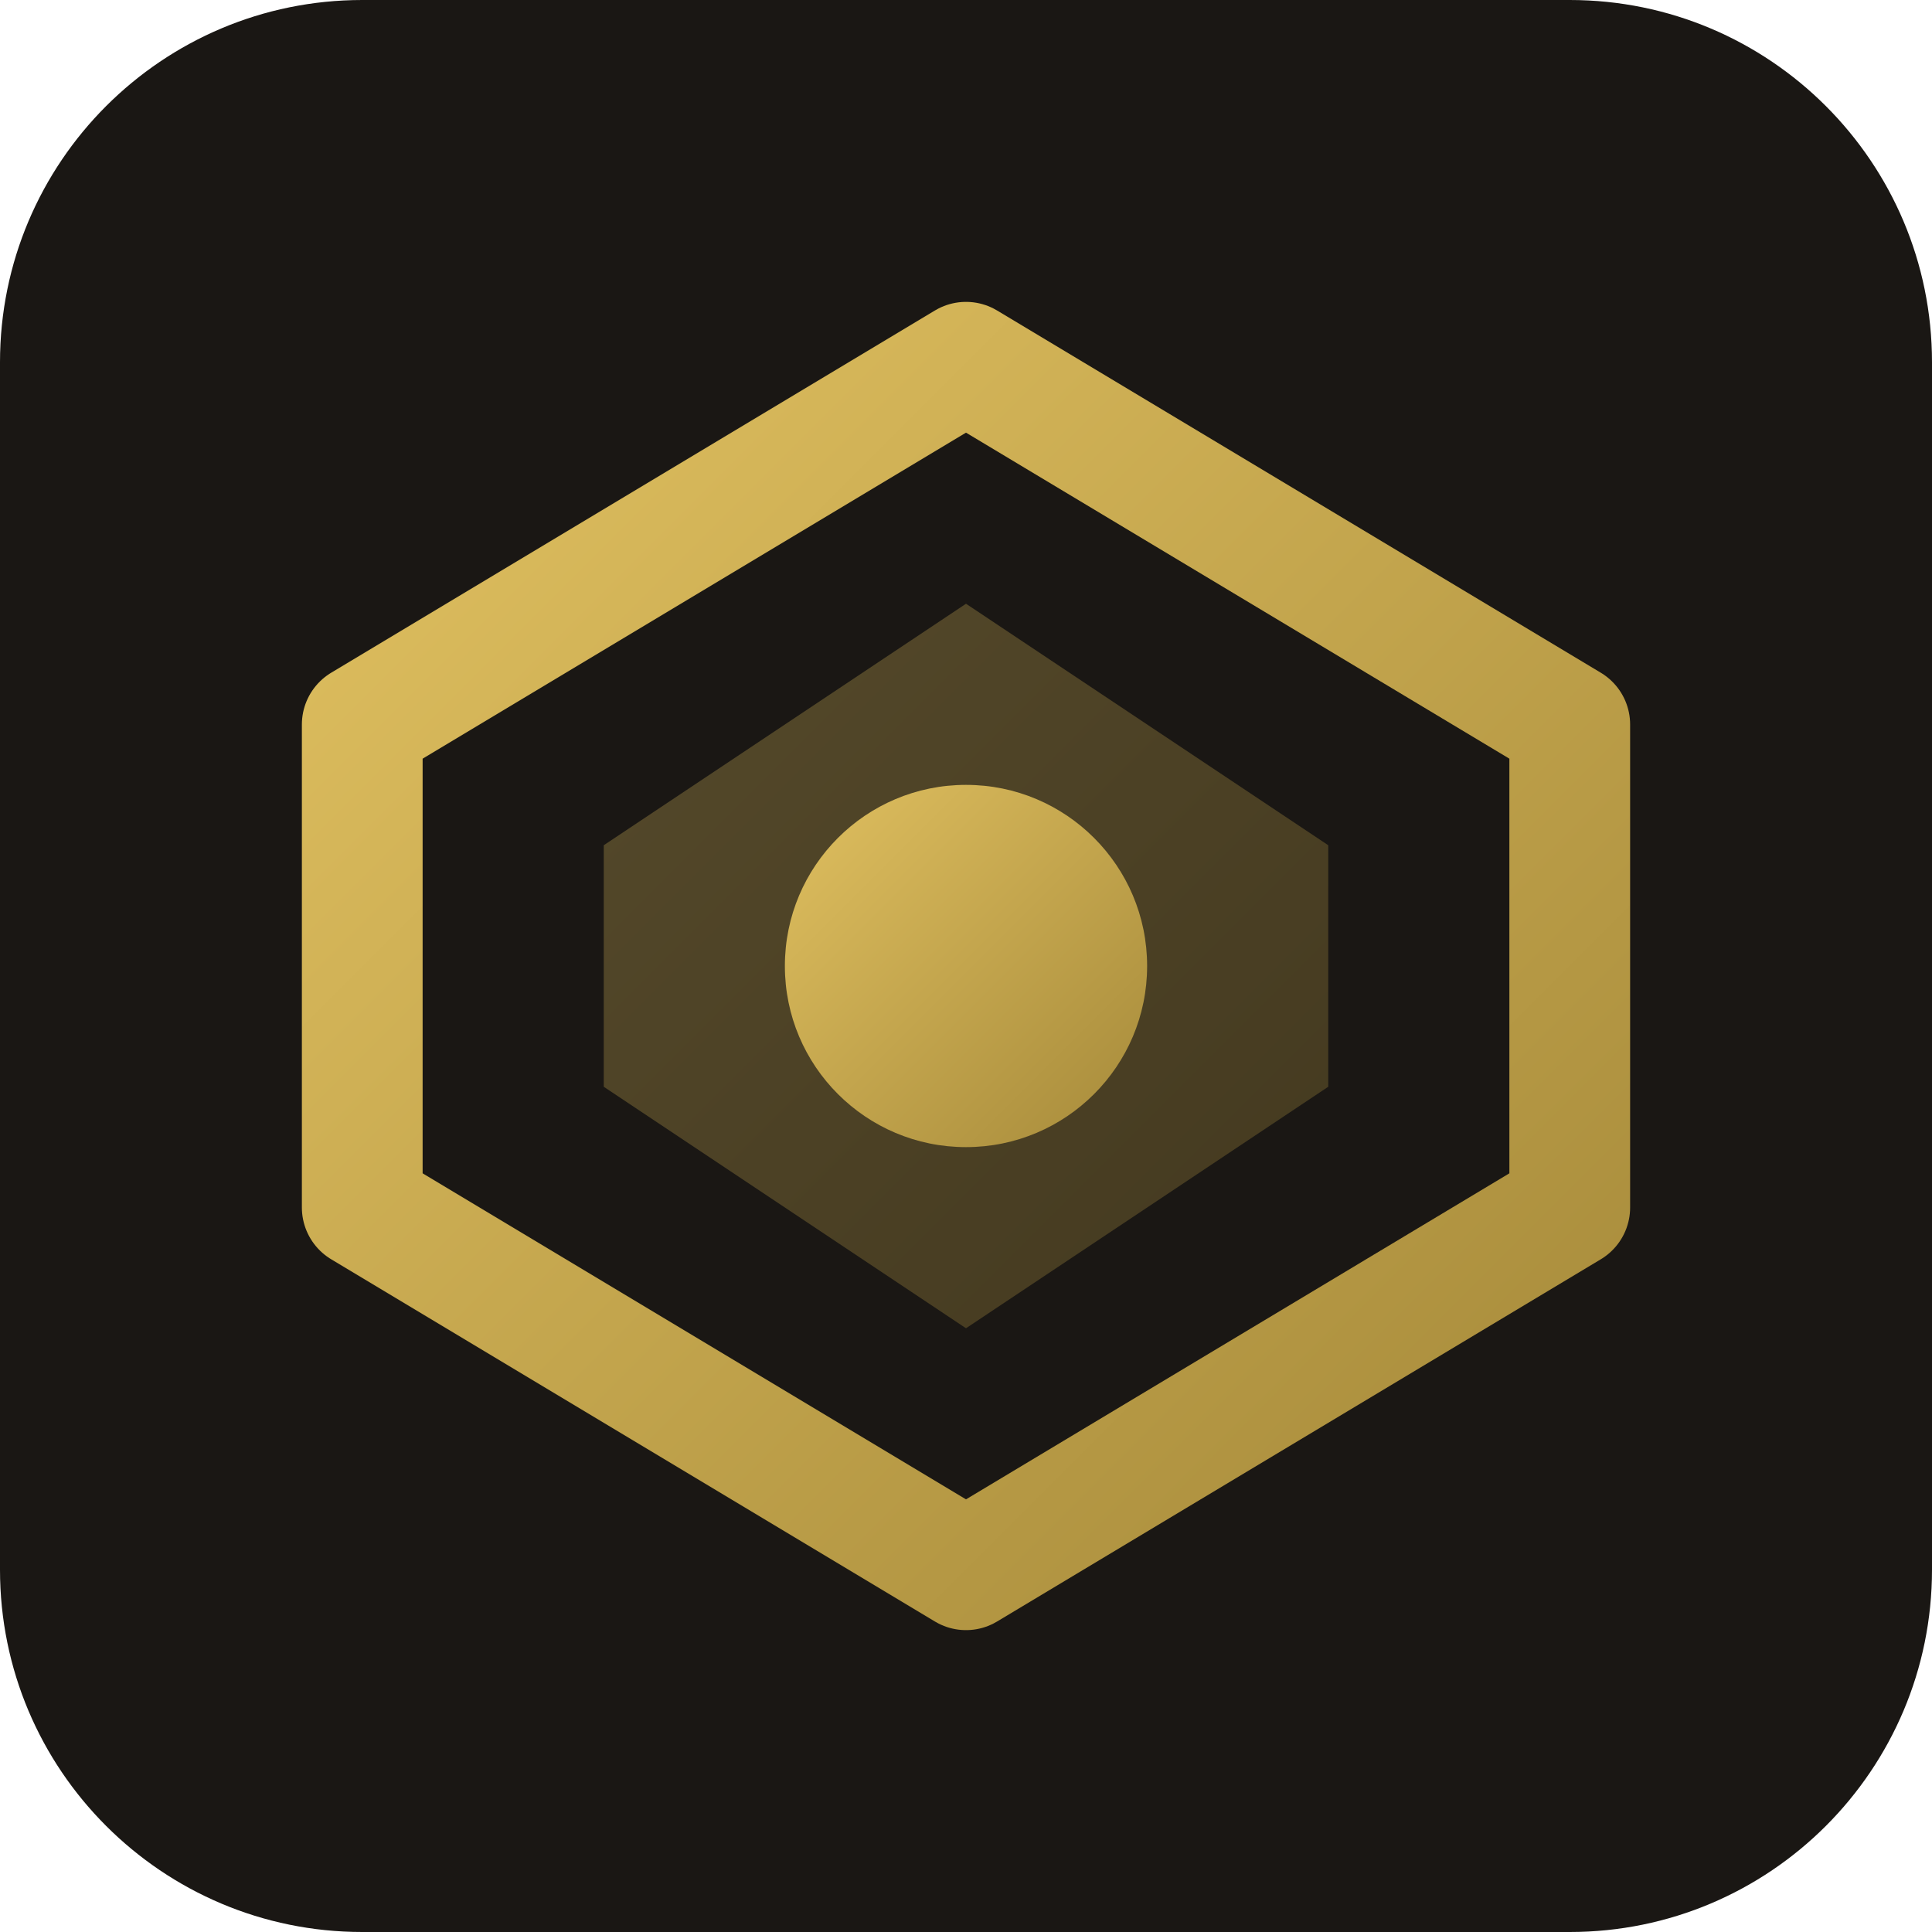
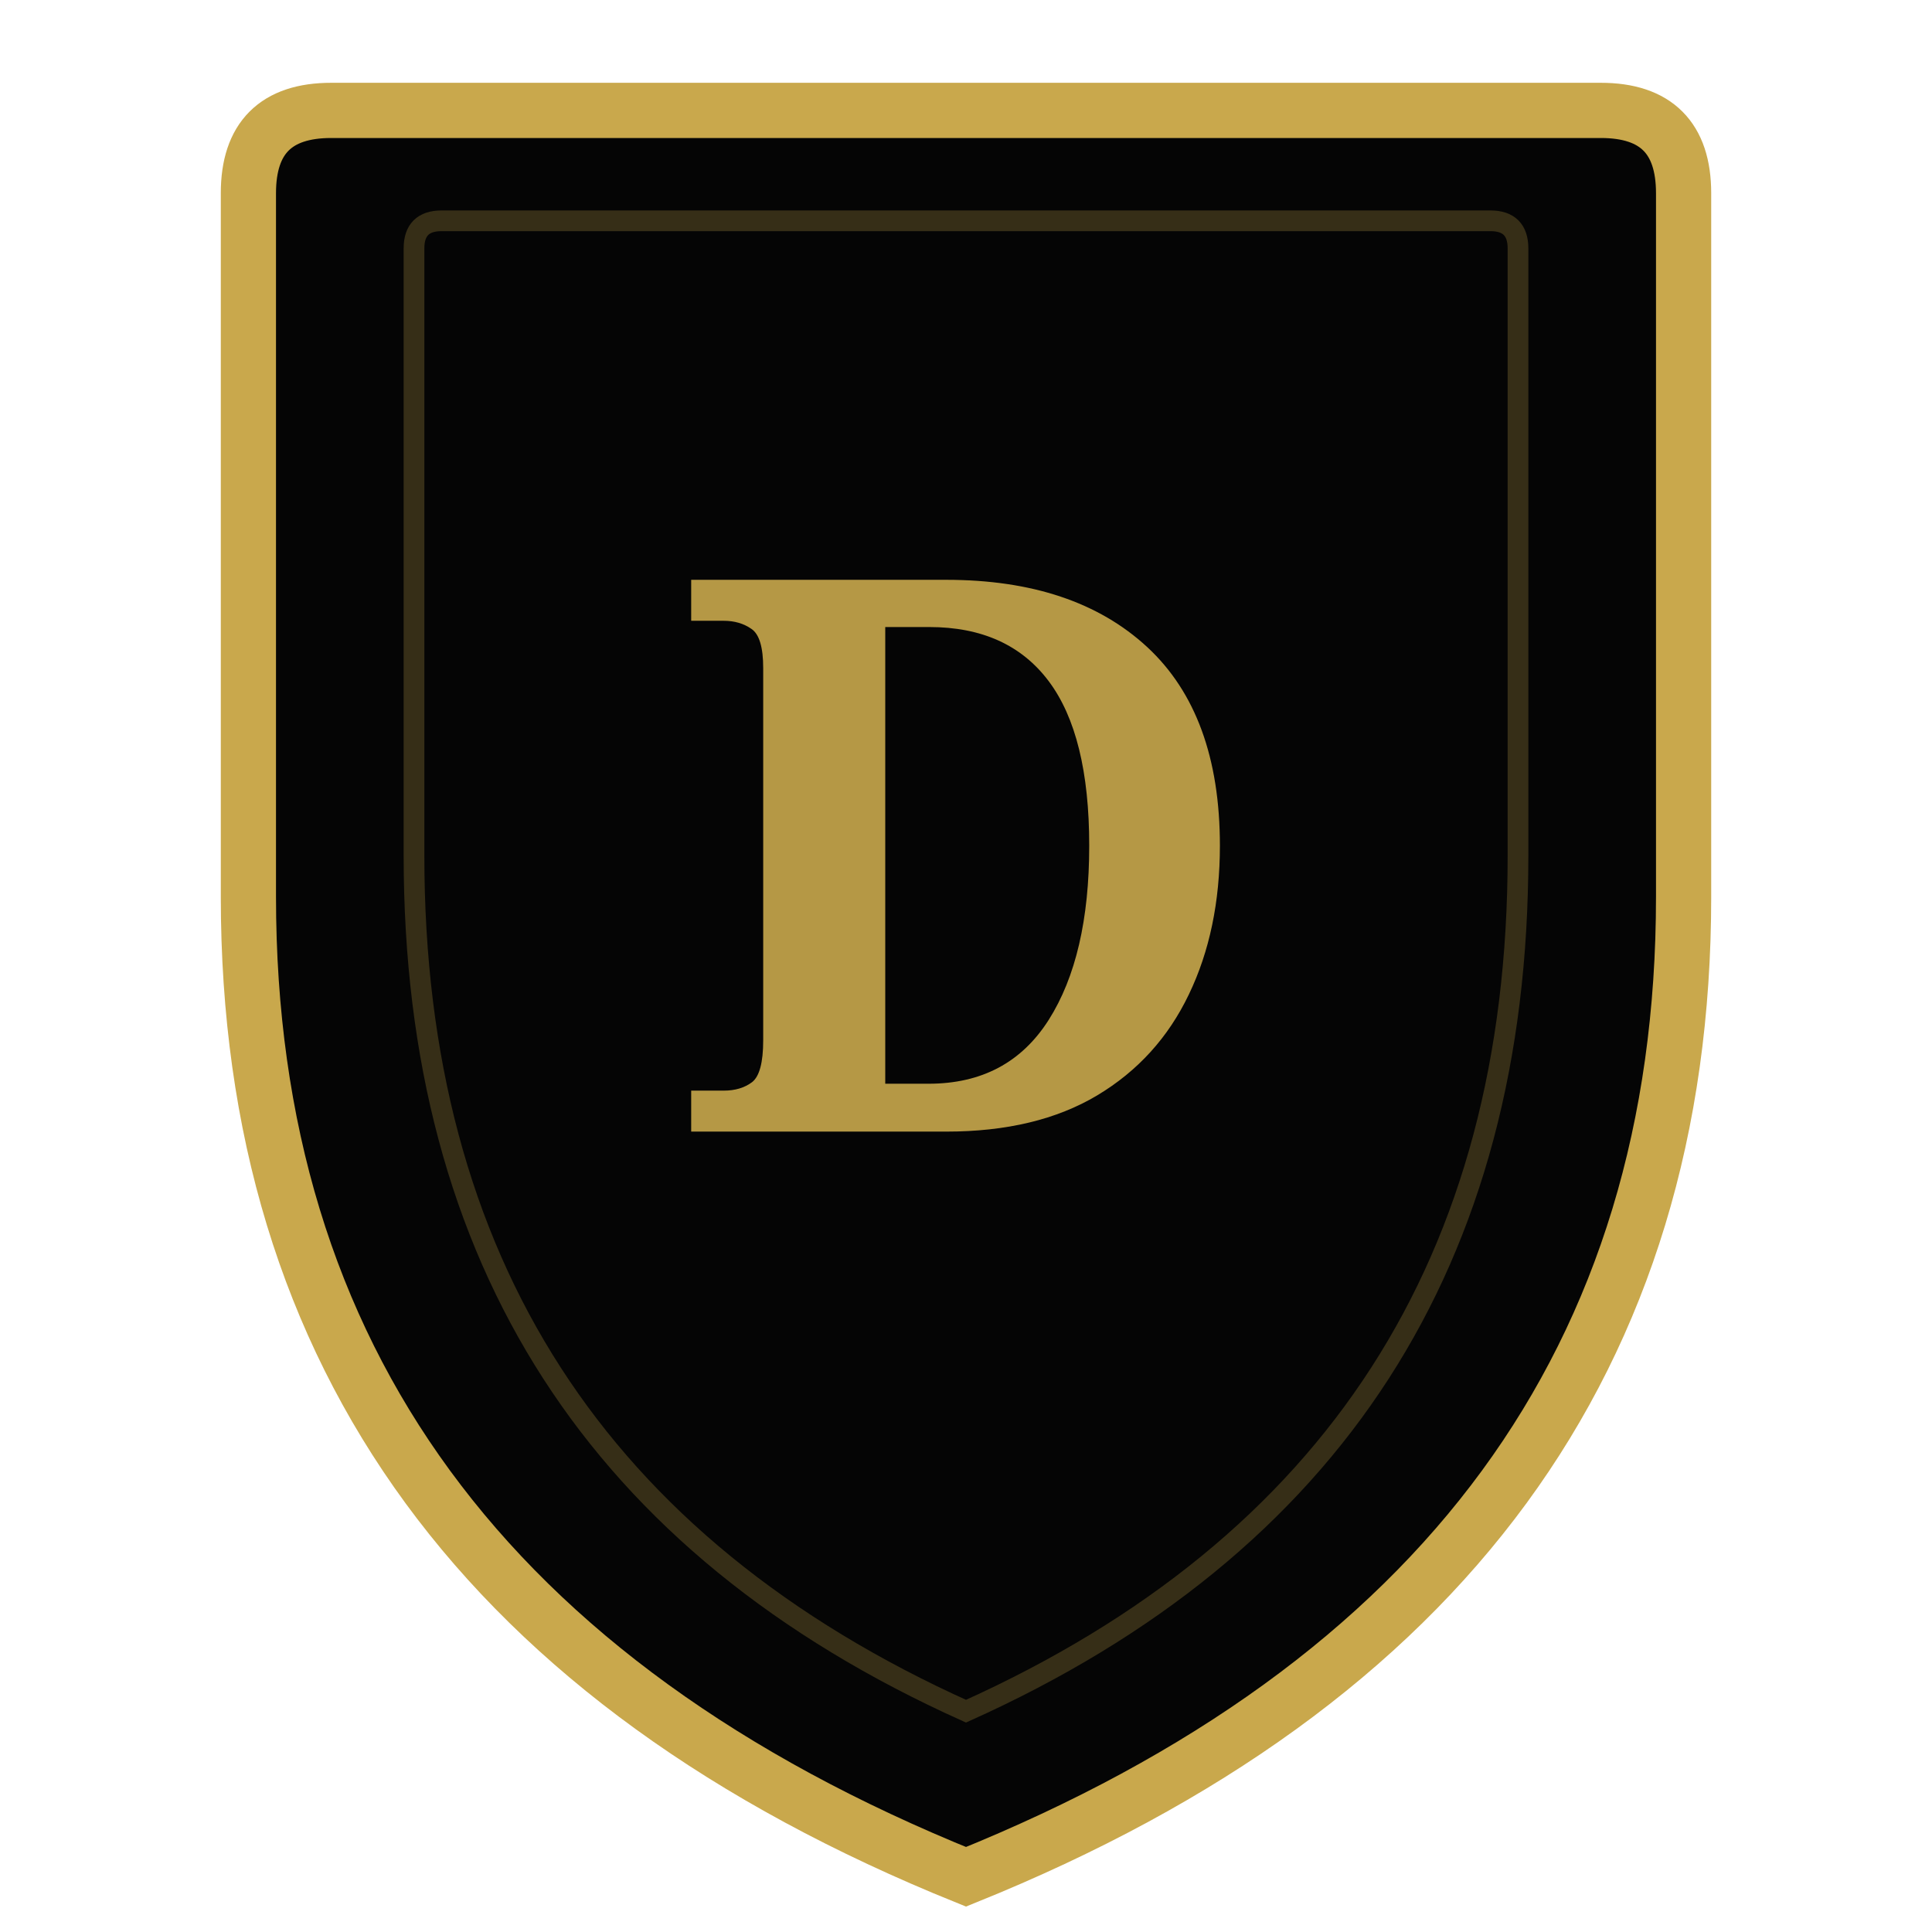
- <svg xmlns="http://www.w3.org/2000/svg" width="32" height="32" viewBox="0 0 32 32">
-   <defs>
-     <linearGradient id="goldGradient" x1="0%" y1="0%" x2="100%" y2="100%">
-       <stop offset="0%" style="stop-color:#E0C060" />
-       <stop offset="100%" style="stop-color:#A68A3A" />
-     </linearGradient>
-   </defs>
-   <rect width="32" height="32" rx="6" fill="#1A1714" />
-   <path d="M16 6 L26 12 L26 20 L16 26 L6 20 L6 12 Z" fill="none" stroke="url(#goldGradient)" stroke-width="2" stroke-linejoin="round" />
-   <path d="M16 10 L22 14 L22 18 L16 22 L10 18 L10 14 Z" fill="url(#goldGradient)" opacity="0.3" />
-   <circle cx="16" cy="16" r="3" fill="url(#goldGradient)" />
+ <svg xmlns="http://www.w3.org/2000/svg" width="32" height="32" viewBox="0 0 120 140">
+   <path d="M14 8 L106 8 Q112 8 112 14 L112 65 Q112 115 60 136 Q8 115 8 65 L8 14 Q8 8 14 8 Z" fill="#050505" stroke="#C9A84C" stroke-width="4" />
+   <path d="M22 16 L98 16 Q100 16 100 18 L100 62 Q100 106 60 124 Q20 106 20 62 L20 18 Q20 16 22 16 Z" fill="none" stroke="#C9A84C" stroke-width="1.5" opacity="0.25" />
+   <text x="60" y="82" text-anchor="middle" font-family="serif" font-size="56" font-weight="700" fill="#C9A84C" opacity="0.9">D</text>
</svg>
